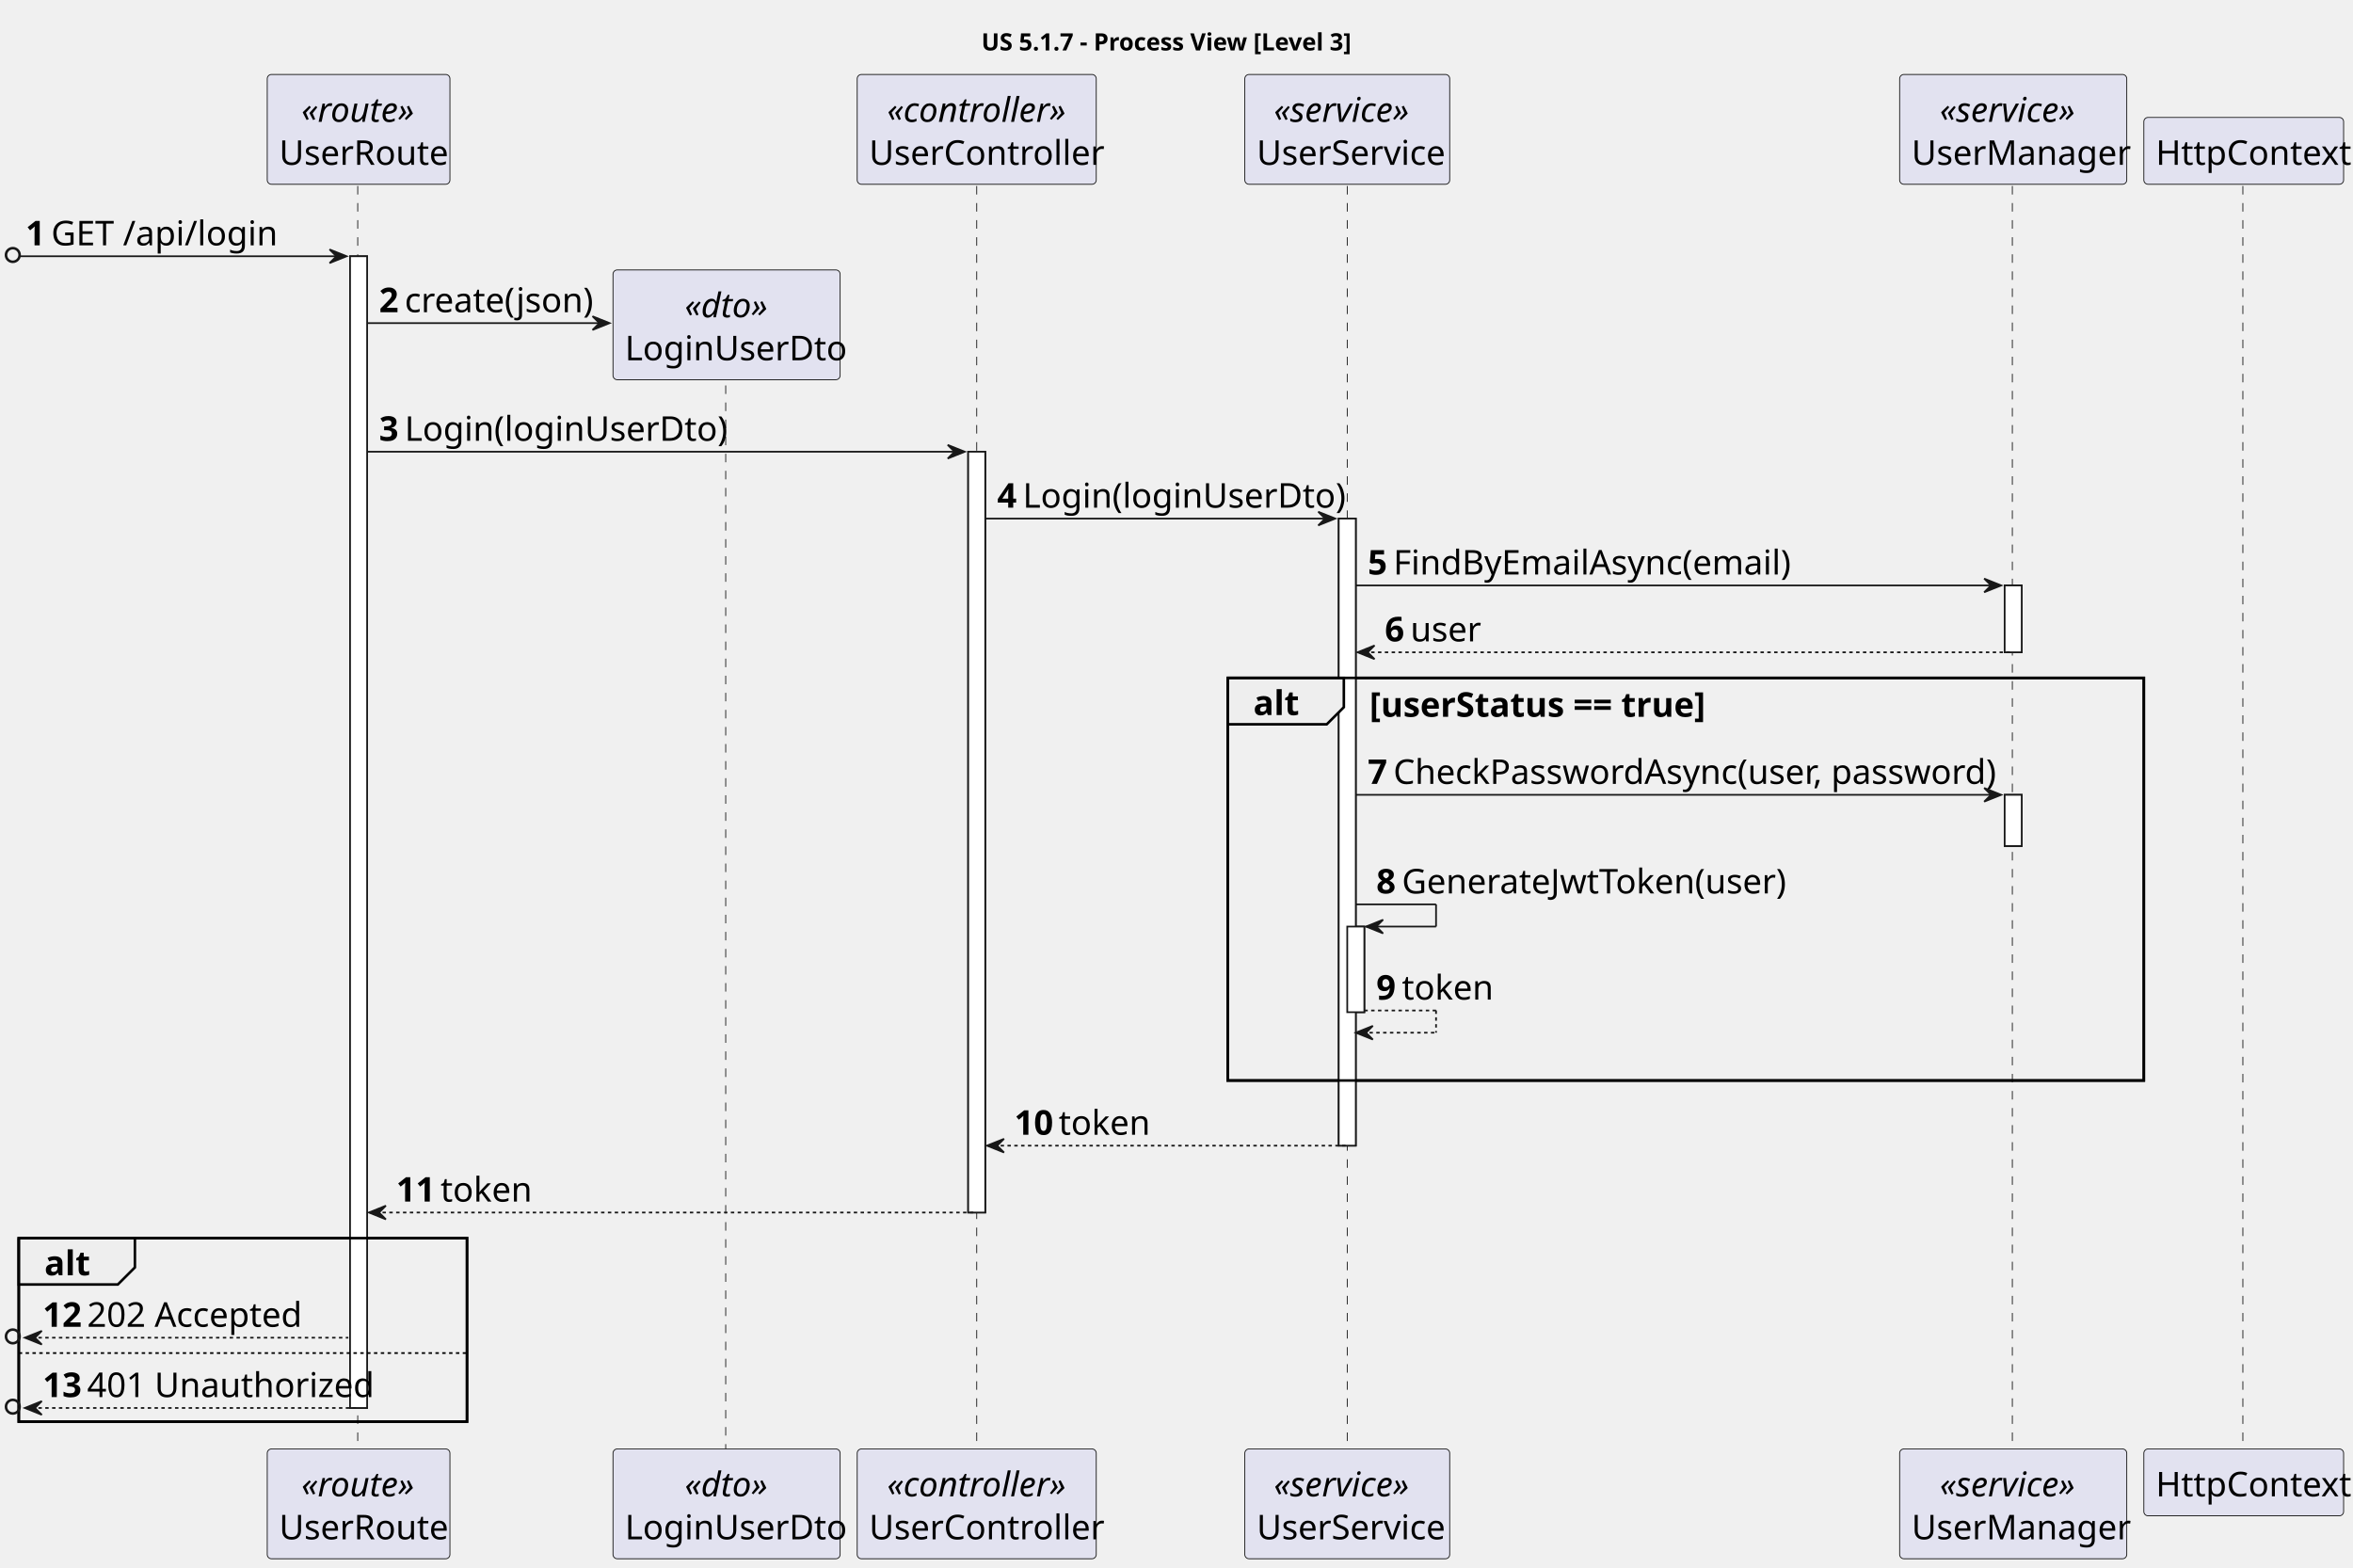
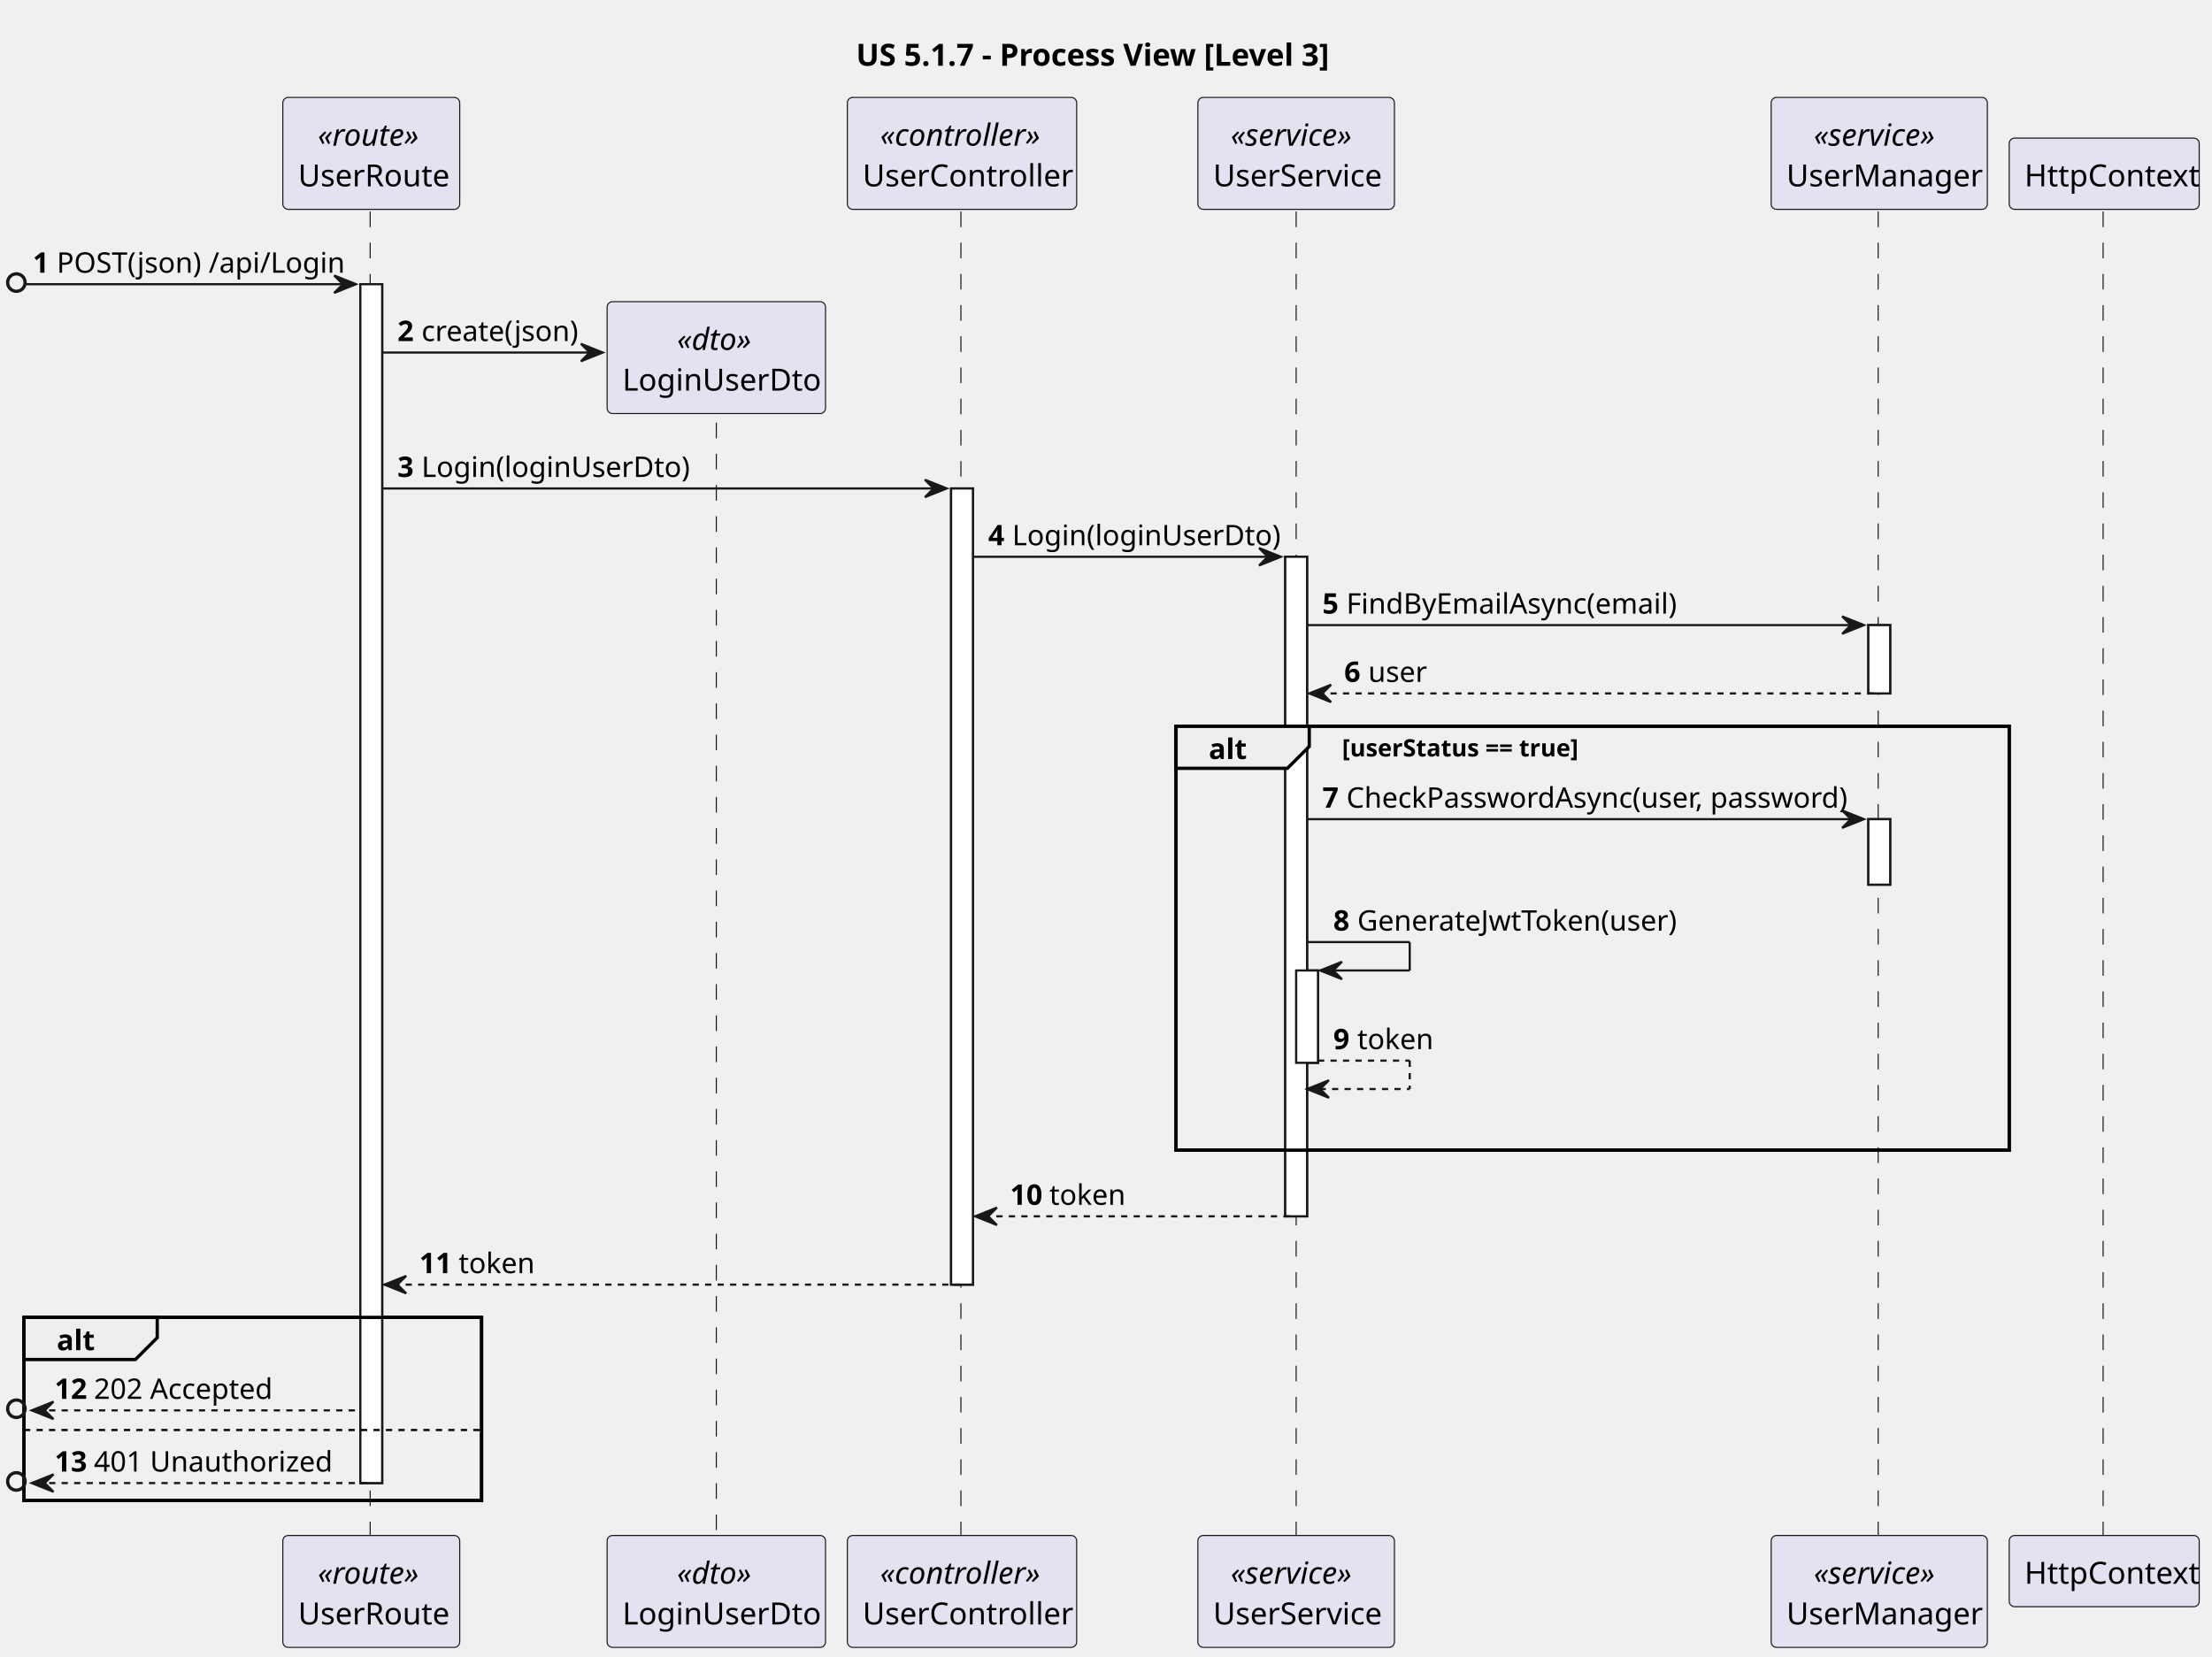
- <svg xmlns="http://www.w3.org/2000/svg" contentStyleType="text/css" height="918px" preserveAspectRatio="none" style="width:1378px;height:918px;background:#FFFFFF;" version="1.1" viewBox="0 0 1378 918" width="1378px" zoomAndPan="magnify">
+ <svg xmlns="http://www.w3.org/2000/svg" contentStyleType="text/css" height="532px" preserveAspectRatio="none" style="width:709px;height:531px;background:#FFFFFF;" version="1.1" viewBox="0 0 709 531" width="709.1px" zoomAndPan="magnify">
  <defs />
  <g>
-     <text fill="#000000" font-family="sans-serif" font-size="14" font-weight="bold" lengthAdjust="spacing" textLength="227" x="574.75" y="29.533">US 5.1.7 - Process View [Level 3]</text>
-     <rect fill="#FFFFFF" height="674.5" style="stroke:#181818;stroke-width:1.0;" width="10" x="205" y="150.078" />
-     <rect fill="#FFFFFF" height="445.562" style="stroke:#181818;stroke-width:1.0;" width="10" x="567" y="264.547" />
-     <rect fill="#FFFFFF" height="367.25" style="stroke:#181818;stroke-width:1.0;" width="10" x="784" y="303.703" />
-     <rect fill="#FFFFFF" height="50.156" style="stroke:#181818;stroke-width:1.0;" width="10" x="789" y="542.641" />
-     <rect fill="#FFFFFF" height="39.156" style="stroke:#181818;stroke-width:1.0;" width="10" x="1174" y="342.859" />
-     <rect fill="#FFFFFF" height="30" style="stroke:#181818;stroke-width:1.0;" width="10" x="1174" y="465.484" />
-     <rect fill="none" height="235.781" style="stroke:#000000;stroke-width:1.5;" width="536.5" x="719" y="397.016" />
-     <rect fill="none" height="107.469" style="stroke:#000000;stroke-width:1.5;" width="262.5" x="11" y="725.109" />
-     <line style="stroke:#181818;stroke-width:0.5;stroke-dasharray:5.0,5.0;" x1="209.5" x2="209.5" y1="108.922" y2="849.578" />
-     <line style="stroke:#181818;stroke-width:0.5;stroke-dasharray:5.0,5.0;" x1="425" x2="425" y1="205.734" y2="849.578" />
-     <line style="stroke:#181818;stroke-width:0.5;stroke-dasharray:5.0,5.0;" x1="572" x2="572" y1="108.922" y2="849.578" />
-     <line style="stroke:#181818;stroke-width:0.5;stroke-dasharray:5.0,5.0;" x1="789" x2="789" y1="108.922" y2="849.578" />
-     <line style="stroke:#181818;stroke-width:0.5;stroke-dasharray:5.0,5.0;" x1="1178.5" x2="1178.5" y1="108.922" y2="849.578" />
-     <line style="stroke:#181818;stroke-width:0.5;stroke-dasharray:5.0,5.0;" x1="1313.5" x2="1313.5" y1="108.922" y2="849.578" />
-     <rect fill="#E2E2F0" height="64.312" rx="2.5" ry="2.5" style="stroke:#181818;stroke-width:0.5;" width="107" x="156.5" y="43.609" />
-     <text fill="#000000" font-family="sans-serif" font-size="20" font-style="italic" lengthAdjust="spacing" textLength="67" x="176.5" y="71.371">«route»</text>
-     <text fill="#000000" font-family="sans-serif" font-size="20" lengthAdjust="spacing" textLength="93" x="163.5" y="96.527">UserRoute</text>
-     <rect fill="#E2E2F0" height="64.312" rx="2.5" ry="2.5" style="stroke:#181818;stroke-width:0.5;" width="107" x="156.5" y="848.578" />
-     <text fill="#000000" font-family="sans-serif" font-size="20" font-style="italic" lengthAdjust="spacing" textLength="67" x="176.5" y="876.34">«route»</text>
-     <text fill="#000000" font-family="sans-serif" font-size="20" lengthAdjust="spacing" textLength="93" x="163.5" y="901.496">UserRoute</text>
-     <rect fill="#E2E2F0" height="64.312" rx="2.5" ry="2.5" style="stroke:#181818;stroke-width:0.5;" width="133" x="359" y="848.578" />
-     <text fill="#000000" font-family="sans-serif" font-size="20" font-style="italic" lengthAdjust="spacing" textLength="49" x="401" y="876.34">«dto»</text>
-     <text fill="#000000" font-family="sans-serif" font-size="20" lengthAdjust="spacing" textLength="119" x="366" y="901.496">LoginUserDto</text>
-     <rect fill="#E2E2F0" height="64.312" rx="2.5" ry="2.5" style="stroke:#181818;stroke-width:0.5;" width="140" x="502" y="43.609" />
-     <text fill="#000000" font-family="sans-serif" font-size="20" font-style="italic" lengthAdjust="spacing" textLength="105" x="519.5" y="71.371">«controller»</text>
-     <text fill="#000000" font-family="sans-serif" font-size="20" lengthAdjust="spacing" textLength="126" x="509" y="96.527">UserController</text>
-     <rect fill="#E2E2F0" height="64.312" rx="2.5" ry="2.5" style="stroke:#181818;stroke-width:0.5;" width="140" x="502" y="848.578" />
-     <text fill="#000000" font-family="sans-serif" font-size="20" font-style="italic" lengthAdjust="spacing" textLength="105" x="519.5" y="876.34">«controller»</text>
-     <text fill="#000000" font-family="sans-serif" font-size="20" lengthAdjust="spacing" textLength="126" x="509" y="901.496">UserController</text>
-     <rect fill="#E2E2F0" height="64.312" rx="2.5" ry="2.5" style="stroke:#181818;stroke-width:0.5;" width="120" x="729" y="43.609" />
-     <text fill="#000000" font-family="sans-serif" font-size="20" font-style="italic" lengthAdjust="spacing" textLength="86" x="746" y="71.371">«service»</text>
-     <text fill="#000000" font-family="sans-serif" font-size="20" lengthAdjust="spacing" textLength="106" x="736" y="96.527">UserService</text>
-     <rect fill="#E2E2F0" height="64.312" rx="2.5" ry="2.5" style="stroke:#181818;stroke-width:0.5;" width="120" x="729" y="848.578" />
-     <text fill="#000000" font-family="sans-serif" font-size="20" font-style="italic" lengthAdjust="spacing" textLength="86" x="746" y="876.34">«service»</text>
-     <text fill="#000000" font-family="sans-serif" font-size="20" lengthAdjust="spacing" textLength="106" x="736" y="901.496">UserService</text>
-     <rect fill="#E2E2F0" height="64.312" rx="2.5" ry="2.5" style="stroke:#181818;stroke-width:0.5;" width="133" x="1112.5" y="43.609" />
-     <text fill="#000000" font-family="sans-serif" font-size="20" font-style="italic" lengthAdjust="spacing" textLength="86" x="1136" y="71.371">«service»</text>
-     <text fill="#000000" font-family="sans-serif" font-size="20" lengthAdjust="spacing" textLength="119" x="1119.5" y="96.527">UserManager</text>
-     <rect fill="#E2E2F0" height="64.312" rx="2.5" ry="2.5" style="stroke:#181818;stroke-width:0.5;" width="133" x="1112.5" y="848.578" />
-     <text fill="#000000" font-family="sans-serif" font-size="20" font-style="italic" lengthAdjust="spacing" textLength="86" x="1136" y="876.34">«service»</text>
-     <text fill="#000000" font-family="sans-serif" font-size="20" lengthAdjust="spacing" textLength="119" x="1119.5" y="901.496">UserManager</text>
-     <rect fill="#E2E2F0" height="39.156" rx="2.5" ry="2.5" style="stroke:#181818;stroke-width:0.5;" width="117" x="1255.5" y="68.766" />
-     <text fill="#000000" font-family="sans-serif" font-size="20" lengthAdjust="spacing" textLength="103" x="1262.5" y="96.527">HttpContext</text>
-     <rect fill="#E2E2F0" height="39.156" rx="2.5" ry="2.5" style="stroke:#181818;stroke-width:0.5;" width="117" x="1255.5" y="848.578" />
-     <text fill="#000000" font-family="sans-serif" font-size="20" lengthAdjust="spacing" textLength="103" x="1262.5" y="876.34">HttpContext</text>
-     <rect fill="#FFFFFF" height="674.5" style="stroke:#181818;stroke-width:1.0;" width="10" x="205" y="150.078" />
-     <rect fill="#FFFFFF" height="445.562" style="stroke:#181818;stroke-width:1.0;" width="10" x="567" y="264.547" />
-     <rect fill="#FFFFFF" height="367.25" style="stroke:#181818;stroke-width:1.0;" width="10" x="784" y="303.703" />
-     <rect fill="#FFFFFF" height="50.156" style="stroke:#181818;stroke-width:1.0;" width="10" x="789" y="542.641" />
-     <rect fill="#FFFFFF" height="39.156" style="stroke:#181818;stroke-width:1.0;" width="10" x="1174" y="342.859" />
-     <rect fill="#FFFFFF" height="30" style="stroke:#181818;stroke-width:1.0;" width="10" x="1174" y="465.484" />
-     <ellipse cx="7.5" cy="149.328" fill="none" rx="4" ry="4" style="stroke:#181818;stroke-width:1.5;" />
-     <polygon fill="#181818" points="193,146.078,203,150.078,193,154.078,197,150.078" style="stroke:#181818;stroke-width:1.0;" />
-     <line style="stroke:#181818;stroke-width:1.0;" x1="12" x2="199" y1="150.078" y2="150.078" />
-     <text fill="#000000" font-family="sans-serif" font-size="20" font-weight="bold" lengthAdjust="spacing" textLength="11" x="15" y="143.684">1</text>
-     <text fill="#000000" font-family="sans-serif" font-size="20" lengthAdjust="spacing" textLength="125" x="30" y="143.684">GET /api/login</text>
-     <polygon fill="#181818" points="347,185.234,357,189.234,347,193.234,351,189.234" style="stroke:#181818;stroke-width:1.0;" />
-     <line style="stroke:#181818;stroke-width:1.0;" x1="215" x2="353" y1="189.234" y2="189.234" />
-     <text fill="#000000" font-family="sans-serif" font-size="20" font-weight="bold" lengthAdjust="spacing" textLength="11" x="222" y="182.84">2</text>
-     <text fill="#000000" font-family="sans-serif" font-size="20" lengthAdjust="spacing" textLength="105" x="237" y="182.84">create(json)</text>
-     <rect fill="#E2E2F0" height="64.312" rx="2.5" ry="2.5" style="stroke:#181818;stroke-width:0.5;" width="133" x="359" y="158.078" />
-     <text fill="#000000" font-family="sans-serif" font-size="20" font-style="italic" lengthAdjust="spacing" textLength="49" x="401" y="185.84">«dto»</text>
-     <text fill="#000000" font-family="sans-serif" font-size="20" lengthAdjust="spacing" textLength="119" x="366" y="210.996">LoginUserDto</text>
-     <polygon fill="#181818" points="555,260.547,565,264.547,555,268.547,559,264.547" style="stroke:#181818;stroke-width:1.0;" />
-     <line style="stroke:#181818;stroke-width:1.0;" x1="215" x2="561" y1="264.547" y2="264.547" />
-     <text fill="#000000" font-family="sans-serif" font-size="20" font-weight="bold" lengthAdjust="spacing" textLength="11" x="222" y="258.152">3</text>
-     <text fill="#000000" font-family="sans-serif" font-size="20" lengthAdjust="spacing" textLength="173" x="237" y="258.152">Login(loginUserDto)</text>
-     <polygon fill="#181818" points="772,299.703,782,303.703,772,307.703,776,303.703" style="stroke:#181818;stroke-width:1.0;" />
-     <line style="stroke:#181818;stroke-width:1.0;" x1="577" x2="778" y1="303.703" y2="303.703" />
-     <text fill="#000000" font-family="sans-serif" font-size="20" font-weight="bold" lengthAdjust="spacing" textLength="11" x="584" y="297.309">4</text>
-     <text fill="#000000" font-family="sans-serif" font-size="20" lengthAdjust="spacing" textLength="173" x="599" y="297.309">Login(loginUserDto)</text>
-     <polygon fill="#181818" points="1162,338.859,1172,342.859,1162,346.859,1166,342.859" style="stroke:#181818;stroke-width:1.0;" />
-     <line style="stroke:#181818;stroke-width:1.0;" x1="794" x2="1168" y1="342.859" y2="342.859" />
-     <text fill="#000000" font-family="sans-serif" font-size="20" font-weight="bold" lengthAdjust="spacing" textLength="11" x="801" y="336.465">5</text>
-     <text fill="#000000" font-family="sans-serif" font-size="20" lengthAdjust="spacing" textLength="221" x="816" y="336.465">FindByEmailAsync(email)</text>
-     <polygon fill="#181818" points="805,378.016,795,382.016,805,386.016,801,382.016" style="stroke:#181818;stroke-width:1.0;" />
-     <line style="stroke:#181818;stroke-width:1.0;stroke-dasharray:2.0,2.0;" x1="799" x2="1178" y1="382.016" y2="382.016" />
-     <text fill="#000000" font-family="sans-serif" font-size="20" font-weight="bold" lengthAdjust="spacing" textLength="11" x="811" y="375.621">6</text>
-     <text fill="#000000" font-family="sans-serif" font-size="20" lengthAdjust="spacing" textLength="38" x="826" y="375.621">user</text>
-     <path d="M719,397.016 L787,397.016 L787,414.172 L777,424.172 L719,424.172 L719,397.016 " fill="#EEEEEE" style="stroke:#000000;stroke-width:1.5;" />
-     <rect fill="none" height="235.781" style="stroke:#000000;stroke-width:1.5;" width="536.5" x="719" y="397.016" />
-     <text fill="#000000" font-family="sans-serif" font-size="20" font-weight="bold" lengthAdjust="spacing" textLength="23" x="734" y="418.777">alt</text>
-     <text fill="#000000" font-family="sans-serif" font-size="20" font-weight="bold" lengthAdjust="spacing" textLength="191" x="802" y="419.777">[userStatus == true]</text>
-     <polygon fill="#181818" points="1162,461.484,1172,465.484,1162,469.484,1166,465.484" style="stroke:#181818;stroke-width:1.0;" />
-     <line style="stroke:#181818;stroke-width:1.0;" x1="794" x2="1168" y1="465.484" y2="465.484" />
-     <text fill="#000000" font-family="sans-serif" font-size="20" font-weight="bold" lengthAdjust="spacing" textLength="11" x="801" y="459.09">7</text>
-     <text fill="#000000" font-family="sans-serif" font-size="20" lengthAdjust="spacing" textLength="346" x="816" y="459.09">CheckPasswordAsync(user, password)</text>
-     <line style="stroke:#181818;stroke-width:1.0;" x1="794" x2="841" y1="529.641" y2="529.641" />
-     <line style="stroke:#181818;stroke-width:1.0;" x1="841" x2="841" y1="529.641" y2="542.641" />
-     <line style="stroke:#181818;stroke-width:1.0;" x1="800" x2="841" y1="542.641" y2="542.641" />
-     <polygon fill="#181818" points="810,538.641,800,542.641,810,546.641,806,542.641" style="stroke:#181818;stroke-width:1.0;" />
-     <text fill="#000000" font-family="sans-serif" font-size="20" font-weight="bold" lengthAdjust="spacing" textLength="11" x="806" y="523.246">8</text>
-     <text fill="#000000" font-family="sans-serif" font-size="20" lengthAdjust="spacing" textLength="220" x="821" y="523.246">GenerateJwtToken(user)</text>
-     <line style="stroke:#181818;stroke-width:1.0;stroke-dasharray:2.0,2.0;" x1="799" x2="841" y1="591.797" y2="591.797" />
-     <line style="stroke:#181818;stroke-width:1.0;stroke-dasharray:2.0,2.0;" x1="841" x2="841" y1="591.797" y2="604.797" />
-     <line style="stroke:#181818;stroke-width:1.0;stroke-dasharray:2.0,2.0;" x1="794" x2="841" y1="604.797" y2="604.797" />
-     <polygon fill="#181818" points="804,600.797,794,604.797,804,608.797,800,604.797" style="stroke:#181818;stroke-width:1.0;" />
-     <text fill="#000000" font-family="sans-serif" font-size="20" font-weight="bold" lengthAdjust="spacing" textLength="11" x="806" y="585.402">9</text>
-     <text fill="#000000" font-family="sans-serif" font-size="20" lengthAdjust="spacing" textLength="48" x="821" y="585.402">token</text>
-     <polygon fill="#181818" points="588,666.953,578,670.953,588,674.953,584,670.953" style="stroke:#181818;stroke-width:1.0;" />
-     <line style="stroke:#181818;stroke-width:1.0;stroke-dasharray:2.0,2.0;" x1="582" x2="788" y1="670.953" y2="670.953" />
-     <text fill="#000000" font-family="sans-serif" font-size="20" font-weight="bold" lengthAdjust="spacing" textLength="22" x="594" y="664.559">10</text>
-     <text fill="#000000" font-family="sans-serif" font-size="20" lengthAdjust="spacing" textLength="48" x="620" y="664.559">token</text>
-     <polygon fill="#181818" points="226,706.109,216,710.109,226,714.109,222,710.109" style="stroke:#181818;stroke-width:1.0;" />
-     <line style="stroke:#181818;stroke-width:1.0;stroke-dasharray:2.0,2.0;" x1="220" x2="571" y1="710.109" y2="710.109" />
-     <text fill="#000000" font-family="sans-serif" font-size="20" font-weight="bold" lengthAdjust="spacing" textLength="22" x="232" y="703.715">11</text>
-     <text fill="#000000" font-family="sans-serif" font-size="20" lengthAdjust="spacing" textLength="48" x="258" y="703.715">token</text>
-     <path d="M11,725.109 L79,725.109 L79,742.266 L69,752.266 L11,752.266 L11,725.109 " fill="#EEEEEE" style="stroke:#000000;stroke-width:1.5;" />
-     <rect fill="none" height="107.469" style="stroke:#000000;stroke-width:1.5;" width="262.5" x="11" y="725.109" />
-     <text fill="#000000" font-family="sans-serif" font-size="20" font-weight="bold" lengthAdjust="spacing" textLength="23" x="26" y="746.871">alt</text>
-     <ellipse cx="7.5" cy="782.672" fill="none" rx="4" ry="4" style="stroke:#181818;stroke-width:1.5;" />
-     <polygon fill="#181818" points="24.5,779.422,14.5,783.422,24.5,787.422,20.5,783.422" style="stroke:#181818;stroke-width:1.0;" />
-     <line style="stroke:#181818;stroke-width:1.0;stroke-dasharray:2.0,2.0;" x1="22.5" x2="204" y1="783.422" y2="783.422" />
-     <text fill="#000000" font-family="sans-serif" font-size="20" font-weight="bold" lengthAdjust="spacing" textLength="22" x="25" y="777.027">12</text>
-     <text fill="#000000" font-family="sans-serif" font-size="20" lengthAdjust="spacing" textLength="122" x="51" y="777.027">202 Accepted</text>
-     <line style="stroke:#000000;stroke-width:1.0;stroke-dasharray:2.0,2.0;" x1="11" x2="273.5" y1="792.422" y2="792.422" />
-     <ellipse cx="7.5" cy="823.828" fill="none" rx="4" ry="4" style="stroke:#181818;stroke-width:1.5;" />
-     <polygon fill="#181818" points="24.5,820.578,14.5,824.578,24.5,828.578,20.5,824.578" style="stroke:#181818;stroke-width:1.0;" />
-     <line style="stroke:#181818;stroke-width:1.0;stroke-dasharray:2.0,2.0;" x1="22.5" x2="209" y1="824.578" y2="824.578" />
-     <text fill="#000000" font-family="sans-serif" font-size="20" font-weight="bold" lengthAdjust="spacing" textLength="22" x="25" y="818.184">13</text>
-     <text fill="#000000" font-family="sans-serif" font-size="20" lengthAdjust="spacing" textLength="152" x="51" y="818.184">401 Unauthorized</text>
+     <text fill="#000000" font-family="sans-serif" font-size="9.8" font-weight="bold" lengthAdjust="spacing" textLength="158.9" x="274.4" y="21.075">US 5.1.7 - Process View [Level 3]</text>
+     <rect fill="#FFFFFF" height="384.318" style="stroke:#181818;stroke-width:0.7;" width="7" x="115.5" y="91.108" />
+     <rect fill="#FFFFFF" height="255.233" style="stroke:#181818;stroke-width:0.7;" width="7" x="304.85" y="156.581" />
+     <rect fill="#FFFFFF" height="211.426" style="stroke:#181818;stroke-width:0.7;" width="7" x="411.95" y="178.485" />
+     <rect fill="#FFFFFF" height="29.604" style="stroke:#181818;stroke-width:0.7;" width="7" x="415.45" y="311.103" />
+     <rect fill="#FFFFFF" height="21.904" style="stroke:#181818;stroke-width:0.7;" width="7" x="598.85" y="200.389" />
+     <rect fill="#FFFFFF" height="21" style="stroke:#181818;stroke-width:0.7;" width="7" x="598.85" y="262.6" />
+     <rect fill="none" height="135.915" style="stroke:#000000;stroke-width:1.05;" width="267.05" x="376.95" y="232.792" />
+     <rect fill="none" height="58.711" style="stroke:#000000;stroke-width:1.05;" width="146.65" x="7.7" y="422.315" />
+     <line style="stroke:#181818;stroke-width:0.35;stroke-dasharray:5.0,5.0;" x1="118.65" x2="118.65" y1="67.804" y2="492.926" />
+     <line style="stroke:#181818;stroke-width:0.35;stroke-dasharray:5.0,5.0;" x1="229.6" x2="229.6" y1="125.493" y2="492.926" />
+     <line style="stroke:#181818;stroke-width:0.35;stroke-dasharray:5.0,5.0;" x1="308" x2="308" y1="67.804" y2="492.926" />
+     <line style="stroke:#181818;stroke-width:0.35;stroke-dasharray:5.0,5.0;" x1="415.45" x2="415.45" y1="67.804" y2="492.926" />
+     <line style="stroke:#181818;stroke-width:0.35;stroke-dasharray:5.0,5.0;" x1="602" x2="602" y1="67.804" y2="492.926" />
+     <line style="stroke:#181818;stroke-width:0.35;stroke-dasharray:5.0,5.0;" x1="674.1" x2="674.1" y1="67.804" y2="492.926" />
+     <rect fill="#E2E2F0" height="35.87" rx="1.75" ry="1.75" style="stroke:#181818;stroke-width:0.35;" width="56.7" x="90.65" y="31.235" />
+     <text fill="#000000" font-family="sans-serif" font-size="9.8" font-style="italic" lengthAdjust="spacing" textLength="34.3" x="101.85" y="46.71">«route»</text>
+     <text fill="#000000" font-family="sans-serif" font-size="9.8" lengthAdjust="spacing" textLength="46.9" x="95.55" y="59.745">UserRoute</text>
+     <rect fill="#E2E2F0" height="35.87" rx="1.75" ry="1.75" style="stroke:#181818;stroke-width:0.35;" width="56.7" x="90.65" y="492.226" />
+     <text fill="#000000" font-family="sans-serif" font-size="9.8" font-style="italic" lengthAdjust="spacing" textLength="34.3" x="101.85" y="507.701">«route»</text>
+     <text fill="#000000" font-family="sans-serif" font-size="9.8" lengthAdjust="spacing" textLength="46.9" x="95.55" y="520.736">UserRoute</text>
+     <rect fill="#E2E2F0" height="35.87" rx="1.75" ry="1.75" style="stroke:#181818;stroke-width:0.35;" width="70" x="194.6" y="492.226" />
+     <text fill="#000000" font-family="sans-serif" font-size="9.8" font-style="italic" lengthAdjust="spacing" textLength="25.2" x="217" y="507.701">«dto»</text>
+     <text fill="#000000" font-family="sans-serif" font-size="9.8" lengthAdjust="spacing" textLength="60.2" x="199.5" y="520.736">LoginUserDto</text>
+     <rect fill="#E2E2F0" height="35.87" rx="1.75" ry="1.75" style="stroke:#181818;stroke-width:0.35;" width="73.5" x="271.6" y="31.235" />
+     <text fill="#000000" font-family="sans-serif" font-size="9.8" font-style="italic" lengthAdjust="spacing" textLength="52.5" x="282.1" y="46.71">«controller»</text>
+     <text fill="#000000" font-family="sans-serif" font-size="9.8" lengthAdjust="spacing" textLength="63.7" x="276.5" y="59.745">UserController</text>
+     <rect fill="#E2E2F0" height="35.87" rx="1.75" ry="1.75" style="stroke:#181818;stroke-width:0.35;" width="73.5" x="271.6" y="492.226" />
+     <text fill="#000000" font-family="sans-serif" font-size="9.8" font-style="italic" lengthAdjust="spacing" textLength="52.5" x="282.1" y="507.701">«controller»</text>
+     <text fill="#000000" font-family="sans-serif" font-size="9.8" lengthAdjust="spacing" textLength="63.7" x="276.5" y="520.736">UserController</text>
+     <rect fill="#E2E2F0" height="35.87" rx="1.75" ry="1.75" style="stroke:#181818;stroke-width:0.35;" width="63" x="383.95" y="31.235" />
+     <text fill="#000000" font-family="sans-serif" font-size="9.8" font-style="italic" lengthAdjust="spacing" textLength="42" x="394.45" y="46.71">«service»</text>
+     <text fill="#000000" font-family="sans-serif" font-size="9.8" lengthAdjust="spacing" textLength="53.2" x="388.85" y="59.745">UserService</text>
+     <rect fill="#E2E2F0" height="35.87" rx="1.75" ry="1.75" style="stroke:#181818;stroke-width:0.35;" width="63" x="383.95" y="492.226" />
+     <text fill="#000000" font-family="sans-serif" font-size="9.8" font-style="italic" lengthAdjust="spacing" textLength="42" x="394.45" y="507.701">«service»</text>
+     <text fill="#000000" font-family="sans-serif" font-size="9.8" lengthAdjust="spacing" textLength="53.2" x="388.85" y="520.736">UserService</text>
+     <rect fill="#E2E2F0" height="35.87" rx="1.75" ry="1.75" style="stroke:#181818;stroke-width:0.35;" width="69.3" x="567.7" y="31.235" />
+     <text fill="#000000" font-family="sans-serif" font-size="9.8" font-style="italic" lengthAdjust="spacing" textLength="42" x="581.35" y="46.71">«service»</text>
+     <text fill="#000000" font-family="sans-serif" font-size="9.8" lengthAdjust="spacing" textLength="59.5" x="572.6" y="59.745">UserManager</text>
+     <rect fill="#E2E2F0" height="35.87" rx="1.75" ry="1.75" style="stroke:#181818;stroke-width:0.35;" width="69.3" x="567.7" y="492.226" />
+     <text fill="#000000" font-family="sans-serif" font-size="9.8" font-style="italic" lengthAdjust="spacing" textLength="42" x="581.35" y="507.701">«service»</text>
+     <text fill="#000000" font-family="sans-serif" font-size="9.8" lengthAdjust="spacing" textLength="59.5" x="572.6" y="520.736">UserManager</text>
+     <rect fill="#E2E2F0" height="22.835" rx="1.75" ry="1.75" style="stroke:#181818;stroke-width:0.35;" width="60.9" x="644" y="44.27" />
+     <text fill="#000000" font-family="sans-serif" font-size="9.8" lengthAdjust="spacing" textLength="51.1" x="648.9" y="59.745">HttpContext</text>
+     <rect fill="#E2E2F0" height="22.835" rx="1.75" ry="1.75" style="stroke:#181818;stroke-width:0.35;" width="60.9" x="644" y="492.226" />
+     <text fill="#000000" font-family="sans-serif" font-size="9.8" lengthAdjust="spacing" textLength="51.1" x="648.9" y="507.701">HttpContext</text>
+     <rect fill="#FFFFFF" height="384.318" style="stroke:#181818;stroke-width:0.7;" width="7" x="115.5" y="91.108" />
+     <rect fill="#FFFFFF" height="255.233" style="stroke:#181818;stroke-width:0.7;" width="7" x="304.85" y="156.581" />
+     <rect fill="#FFFFFF" height="211.426" style="stroke:#181818;stroke-width:0.7;" width="7" x="411.95" y="178.485" />
+     <rect fill="#FFFFFF" height="29.604" style="stroke:#181818;stroke-width:0.7;" width="7" x="415.45" y="311.103" />
+     <rect fill="#FFFFFF" height="21.904" style="stroke:#181818;stroke-width:0.7;" width="7" x="598.85" y="200.389" />
+     <rect fill="#FFFFFF" height="21" style="stroke:#181818;stroke-width:0.7;" width="7" x="598.85" y="262.6" />
+     <ellipse cx="5.25" cy="90.583" fill="none" rx="2.8" ry="2.8" style="stroke:#181818;stroke-width:1.05;" />
+     <polygon fill="#181818" points="107.1,88.308,114.1,91.108,107.1,93.908,109.9,91.108" style="stroke:#181818;stroke-width:0.7;" />
+     <line style="stroke:#181818;stroke-width:0.7;" x1="8.4" x2="111.3" y1="91.108" y2="91.108" />
+     <text fill="#000000" font-family="sans-serif" font-size="9.1" font-weight="bold" lengthAdjust="spacing" textLength="4.9" x="10.5" y="87.424">1</text>
+     <text fill="#000000" font-family="sans-serif" font-size="9.1" lengthAdjust="spacing" textLength="88.9" x="18.2" y="87.424">POST(json) /api/Login</text>
+     <polygon fill="#181818" points="186.2,110.212,193.2,113.012,186.2,115.812,189,113.012" style="stroke:#181818;stroke-width:0.7;" />
+     <line style="stroke:#181818;stroke-width:0.7;" x1="122.5" x2="190.4" y1="113.012" y2="113.012" />
+     <text fill="#000000" font-family="sans-serif" font-size="9.1" font-weight="bold" lengthAdjust="spacing" textLength="4.9" x="127.4" y="109.328">2</text>
+     <text fill="#000000" font-family="sans-serif" font-size="9.1" lengthAdjust="spacing" textLength="47.6" x="135.1" y="109.328">create(json)</text>
+     <rect fill="#E2E2F0" height="35.87" rx="1.75" ry="1.75" style="stroke:#181818;stroke-width:0.35;" width="70" x="194.6" y="96.708" />
+     <text fill="#000000" font-family="sans-serif" font-size="9.8" font-style="italic" lengthAdjust="spacing" textLength="25.2" x="217" y="112.183">«dto»</text>
+     <text fill="#000000" font-family="sans-serif" font-size="9.8" lengthAdjust="spacing" textLength="60.2" x="199.5" y="125.218">LoginUserDto</text>
+     <polygon fill="#181818" points="296.45,153.781,303.45,156.581,296.45,159.381,299.25,156.581" style="stroke:#181818;stroke-width:0.7;" />
+     <line style="stroke:#181818;stroke-width:0.7;" x1="122.5" x2="300.65" y1="156.581" y2="156.581" />
+     <text fill="#000000" font-family="sans-serif" font-size="9.1" font-weight="bold" lengthAdjust="spacing" textLength="4.9" x="127.4" y="152.897">3</text>
+     <text fill="#000000" font-family="sans-serif" font-size="9.1" lengthAdjust="spacing" textLength="79.1" x="135.1" y="152.897">Login(loginUserDto)</text>
+     <polygon fill="#181818" points="403.55,175.685,410.55,178.485,403.55,181.285,406.35,178.485" style="stroke:#181818;stroke-width:0.7;" />
+     <line style="stroke:#181818;stroke-width:0.7;" x1="311.85" x2="407.75" y1="178.485" y2="178.485" />
+     <text fill="#000000" font-family="sans-serif" font-size="9.1" font-weight="bold" lengthAdjust="spacing" textLength="4.9" x="316.75" y="174.801">4</text>
+     <text fill="#000000" font-family="sans-serif" font-size="9.1" lengthAdjust="spacing" textLength="79.1" x="324.45" y="174.801">Login(loginUserDto)</text>
+     <polygon fill="#181818" points="590.45,197.589,597.45,200.389,590.45,203.189,593.25,200.389" style="stroke:#181818;stroke-width:0.7;" />
+     <line style="stroke:#181818;stroke-width:0.7;" x1="418.95" x2="594.65" y1="200.389" y2="200.389" />
+     <text fill="#000000" font-family="sans-serif" font-size="9.1" font-weight="bold" lengthAdjust="spacing" textLength="4.9" x="423.85" y="196.705">5</text>
+     <text fill="#000000" font-family="sans-serif" font-size="9.1" lengthAdjust="spacing" textLength="105" x="431.55" y="196.705">FindByEmailAsync(email)</text>
+     <polygon fill="#181818" points="426.65,219.492,419.65,222.292,426.65,225.092,423.85,222.292" style="stroke:#181818;stroke-width:0.7;" />
+     <line style="stroke:#181818;stroke-width:0.7;stroke-dasharray:2.0,2.0;" x1="422.45" x2="601.65" y1="222.292" y2="222.292" />
+     <text fill="#000000" font-family="sans-serif" font-size="9.1" font-weight="bold" lengthAdjust="spacing" textLength="4.9" x="430.85" y="218.608">6</text>
+     <text fill="#000000" font-family="sans-serif" font-size="9.1" lengthAdjust="spacing" textLength="17.5" x="438.55" y="218.608">user</text>
+     <path d="M376.95,232.792 L419.65,232.792 L419.65,239.296 L412.65,246.296 L376.95,246.296 L376.95,232.792 " fill="#EEEEEE" style="stroke:#000000;stroke-width:1.05;" />
+     <rect fill="none" height="135.915" style="stroke:#000000;stroke-width:1.05;" width="267.05" x="376.95" y="232.792" />
+     <text fill="#000000" font-family="sans-serif" font-size="9.1" font-weight="bold" lengthAdjust="spacing" textLength="11.2" x="387.45" y="243.312">alt</text>
+     <text fill="#000000" font-family="sans-serif" font-size="7.7" font-weight="bold" lengthAdjust="spacing" textLength="77" x="430.15" y="242.501">[userStatus == true]</text>
+     <polygon fill="#181818" points="590.45,259.8,597.45,262.6,590.45,265.4,593.25,262.6" style="stroke:#181818;stroke-width:0.7;" />
+     <line style="stroke:#181818;stroke-width:0.7;" x1="418.95" x2="594.65" y1="262.6" y2="262.6" />
+     <text fill="#000000" font-family="sans-serif" font-size="9.1" font-weight="bold" lengthAdjust="spacing" textLength="4.9" x="423.85" y="258.916">7</text>
+     <text fill="#000000" font-family="sans-serif" font-size="9.1" lengthAdjust="spacing" textLength="158.9" x="431.55" y="258.916">CheckPasswordAsync(user, password)</text>
+     <line style="stroke:#181818;stroke-width:0.7;" x1="418.95" x2="451.85" y1="302.003" y2="302.003" />
+     <line style="stroke:#181818;stroke-width:0.7;" x1="451.85" x2="451.85" y1="302.003" y2="311.103" />
+     <line style="stroke:#181818;stroke-width:0.7;" x1="423.15" x2="451.85" y1="311.103" y2="311.103" />
+     <polygon fill="#181818" points="430.15,308.303,423.15,311.103,430.15,313.904,427.35,311.103" style="stroke:#181818;stroke-width:0.7;" />
+     <text fill="#000000" font-family="sans-serif" font-size="9.1" font-weight="bold" lengthAdjust="spacing" textLength="4.9" x="427.35" y="298.32">8</text>
+     <text fill="#000000" font-family="sans-serif" font-size="9.1" lengthAdjust="spacing" textLength="98" x="435.05" y="298.32">GenerateJwtToken(user)</text>
+     <line style="stroke:#181818;stroke-width:0.7;stroke-dasharray:2.0,2.0;" x1="422.45" x2="451.85" y1="340.007" y2="340.007" />
+     <line style="stroke:#181818;stroke-width:0.7;stroke-dasharray:2.0,2.0;" x1="451.85" x2="451.85" y1="340.007" y2="349.107" />
+     <line style="stroke:#181818;stroke-width:0.7;stroke-dasharray:2.0,2.0;" x1="418.95" x2="451.85" y1="349.107" y2="349.107" />
+     <polygon fill="#181818" points="425.95,346.307,418.95,349.107,425.95,351.907,423.15,349.107" style="stroke:#181818;stroke-width:0.7;" />
+     <text fill="#000000" font-family="sans-serif" font-size="9.1" font-weight="bold" lengthAdjust="spacing" textLength="4.9" x="427.35" y="336.323">9</text>
+     <text fill="#000000" font-family="sans-serif" font-size="9.1" lengthAdjust="spacing" textLength="22.4" x="435.05" y="336.323">token</text>
+     <polygon fill="#181818" points="319.55,387.111,312.55,389.911,319.55,392.711,316.75,389.911" style="stroke:#181818;stroke-width:0.7;" />
+     <line style="stroke:#181818;stroke-width:0.7;stroke-dasharray:2.0,2.0;" x1="315.35" x2="414.75" y1="389.911" y2="389.911" />
+     <text fill="#000000" font-family="sans-serif" font-size="9.1" font-weight="bold" lengthAdjust="spacing" textLength="9.8" x="323.75" y="386.227">10</text>
+     <text fill="#000000" font-family="sans-serif" font-size="9.1" lengthAdjust="spacing" textLength="22.4" x="336.35" y="386.227">token</text>
+     <polygon fill="#181818" points="130.2,409.015,123.2,411.815,130.2,414.615,127.4,411.815" style="stroke:#181818;stroke-width:0.7;" />
+     <line style="stroke:#181818;stroke-width:0.7;stroke-dasharray:2.0,2.0;" x1="126" x2="307.65" y1="411.815" y2="411.815" />
+     <text fill="#000000" font-family="sans-serif" font-size="9.1" font-weight="bold" lengthAdjust="spacing" textLength="9.8" x="134.4" y="408.131">11</text>
+     <text fill="#000000" font-family="sans-serif" font-size="9.1" lengthAdjust="spacing" textLength="22.4" x="147" y="408.131">token</text>
+     <path d="M7.7,422.315 L50.4,422.315 L50.4,428.818 L43.4,435.818 L7.7,435.818 L7.7,422.315 " fill="#EEEEEE" style="stroke:#000000;stroke-width:1.05;" />
+     <rect fill="none" height="58.711" style="stroke:#000000;stroke-width:1.05;" width="146.65" x="7.7" y="422.315" />
+     <text fill="#000000" font-family="sans-serif" font-size="9.1" font-weight="bold" lengthAdjust="spacing" textLength="11.2" x="18.2" y="432.834">alt</text>
+     <ellipse cx="5.25" cy="451.597" fill="none" rx="2.8" ry="2.8" style="stroke:#181818;stroke-width:1.05;" />
+     <polygon fill="#181818" points="17.15,449.322,10.15,452.122,17.15,454.922,14.35,452.122" style="stroke:#181818;stroke-width:0.7;" />
+     <line style="stroke:#181818;stroke-width:0.7;stroke-dasharray:2.0,2.0;" x1="15.75" x2="114.8" y1="452.122" y2="452.122" />
+     <text fill="#000000" font-family="sans-serif" font-size="9.1" font-weight="bold" lengthAdjust="spacing" textLength="9.8" x="17.5" y="448.438">12</text>
+     <text fill="#000000" font-family="sans-serif" font-size="9.1" lengthAdjust="spacing" textLength="56" x="30.1" y="448.438">202 Accepted</text>
+     <line style="stroke:#000000;stroke-width:0.7;stroke-dasharray:2.0,2.0;" x1="7.7" x2="154.35" y1="458.422" y2="458.422" />
+     <ellipse cx="5.25" cy="474.901" fill="none" rx="2.8" ry="2.8" style="stroke:#181818;stroke-width:1.05;" />
+     <polygon fill="#181818" points="17.15,472.626,10.15,475.426,17.15,478.226,14.35,475.426" style="stroke:#181818;stroke-width:0.7;" />
+     <line style="stroke:#181818;stroke-width:0.7;stroke-dasharray:2.0,2.0;" x1="15.75" x2="118.3" y1="475.426" y2="475.426" />
+     <text fill="#000000" font-family="sans-serif" font-size="9.1" font-weight="bold" lengthAdjust="spacing" textLength="9.8" x="17.5" y="471.742">13</text>
+     <text fill="#000000" font-family="sans-serif" font-size="9.1" lengthAdjust="spacing" textLength="70.7" x="30.1" y="471.742">401 Unauthorized</text>
  </g>
</svg>
